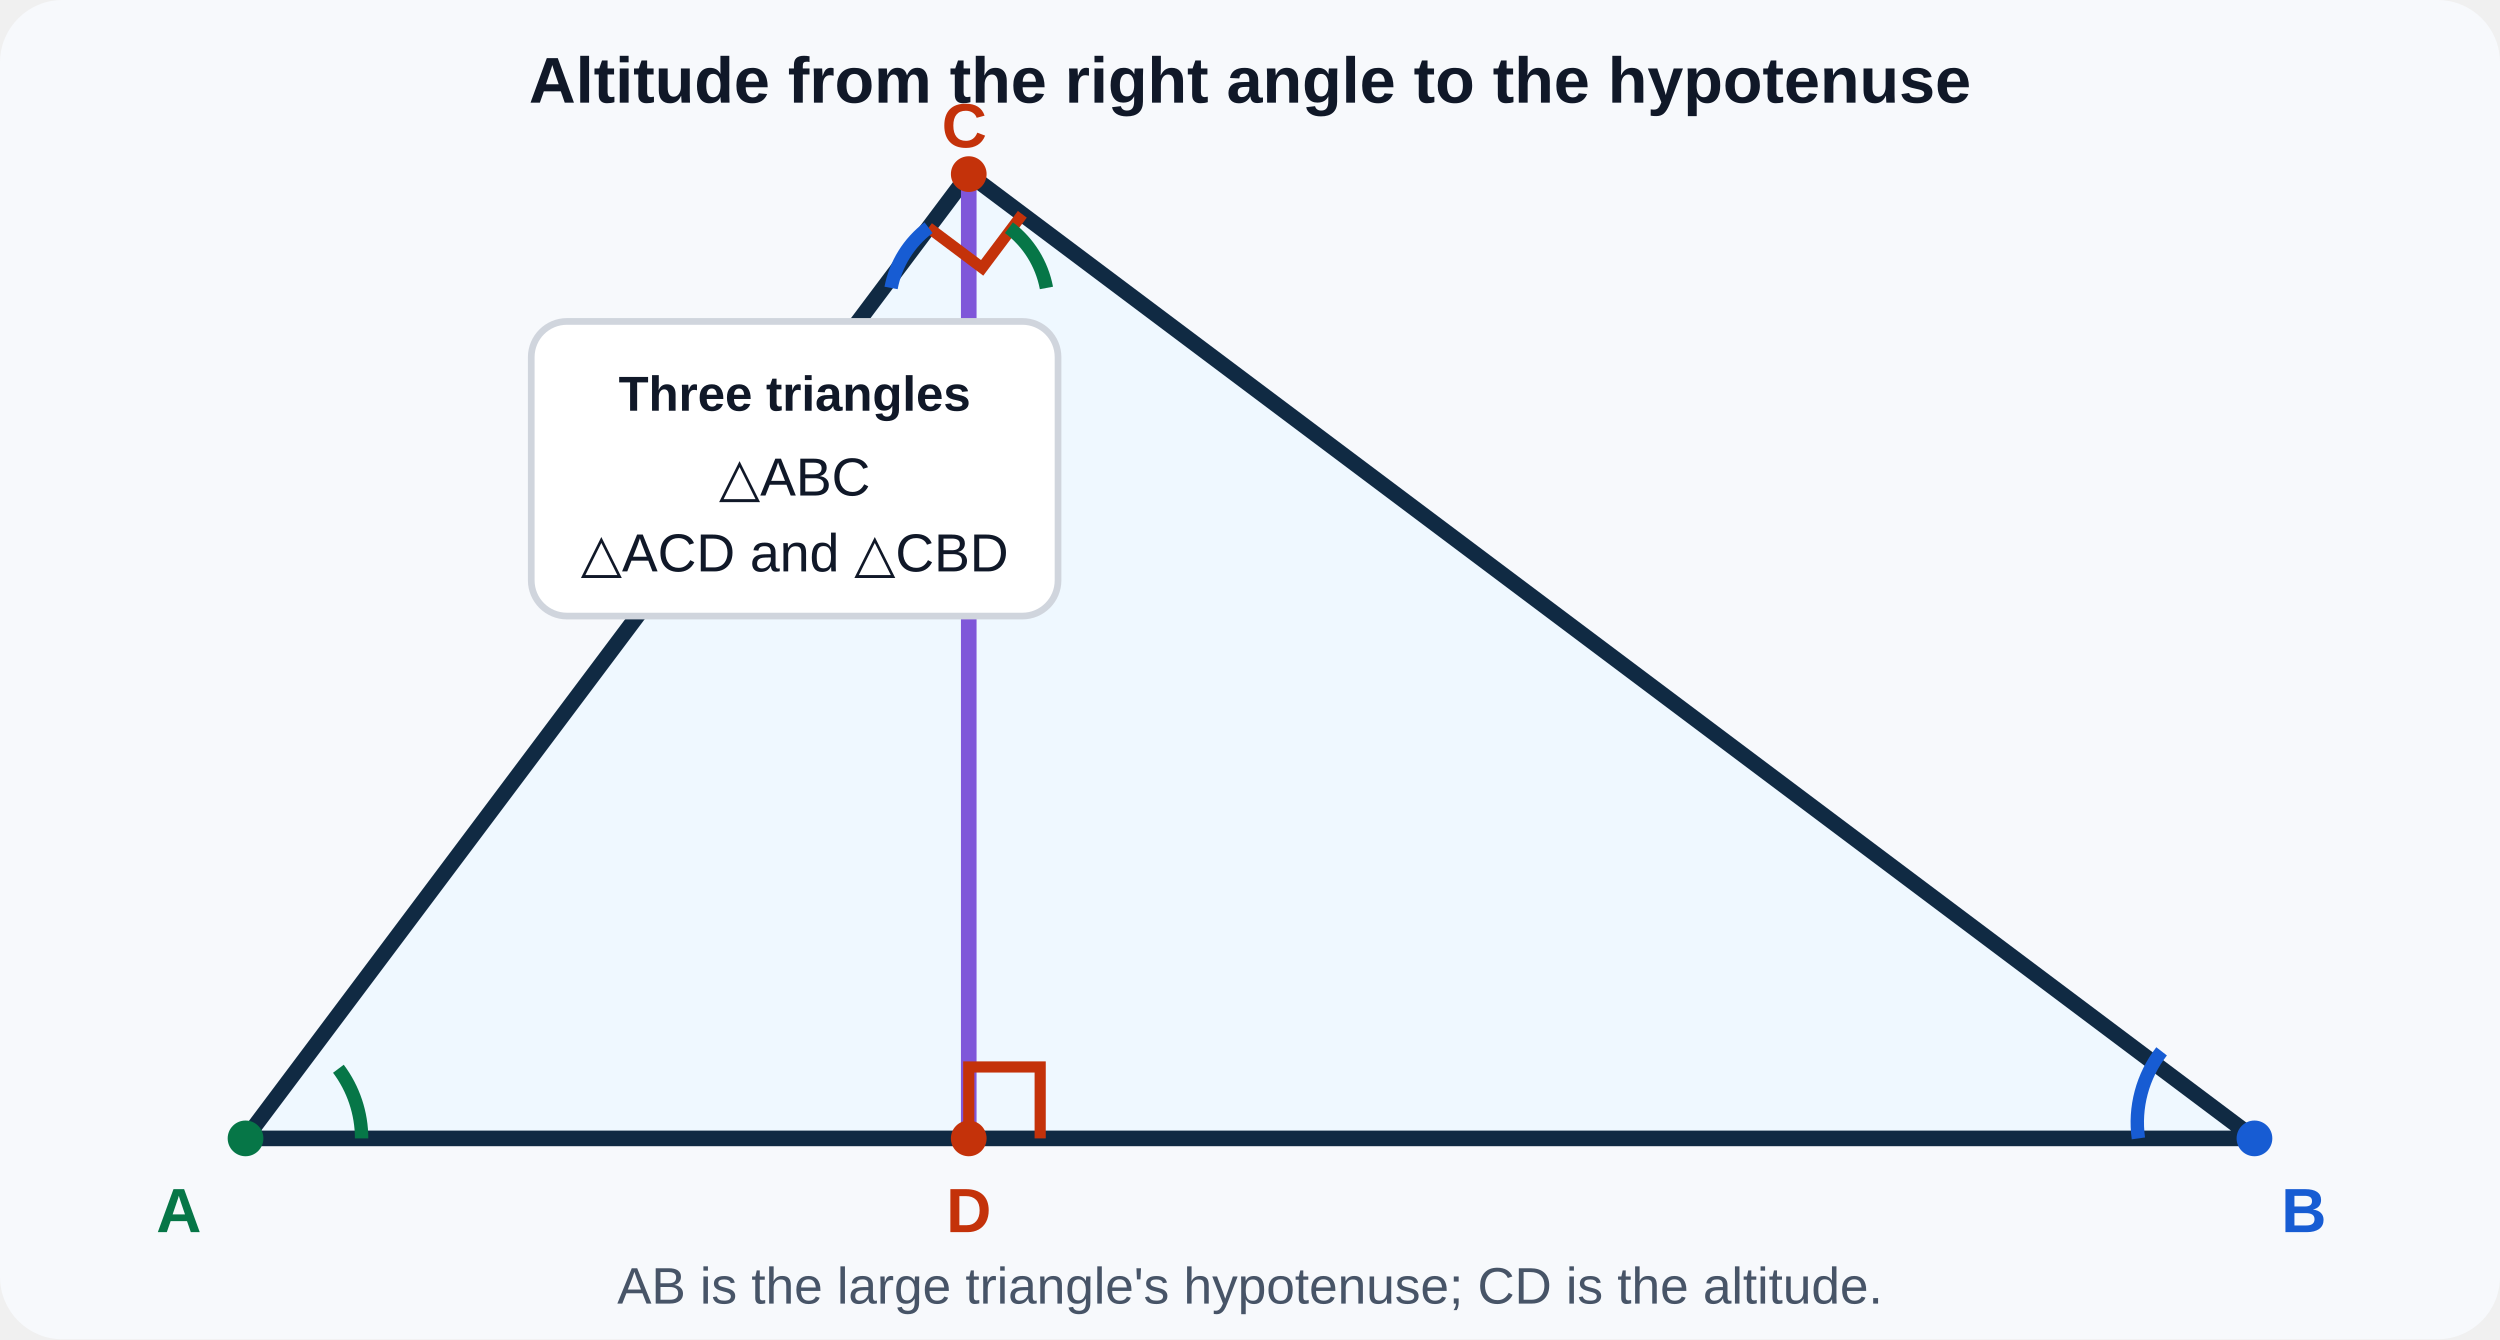
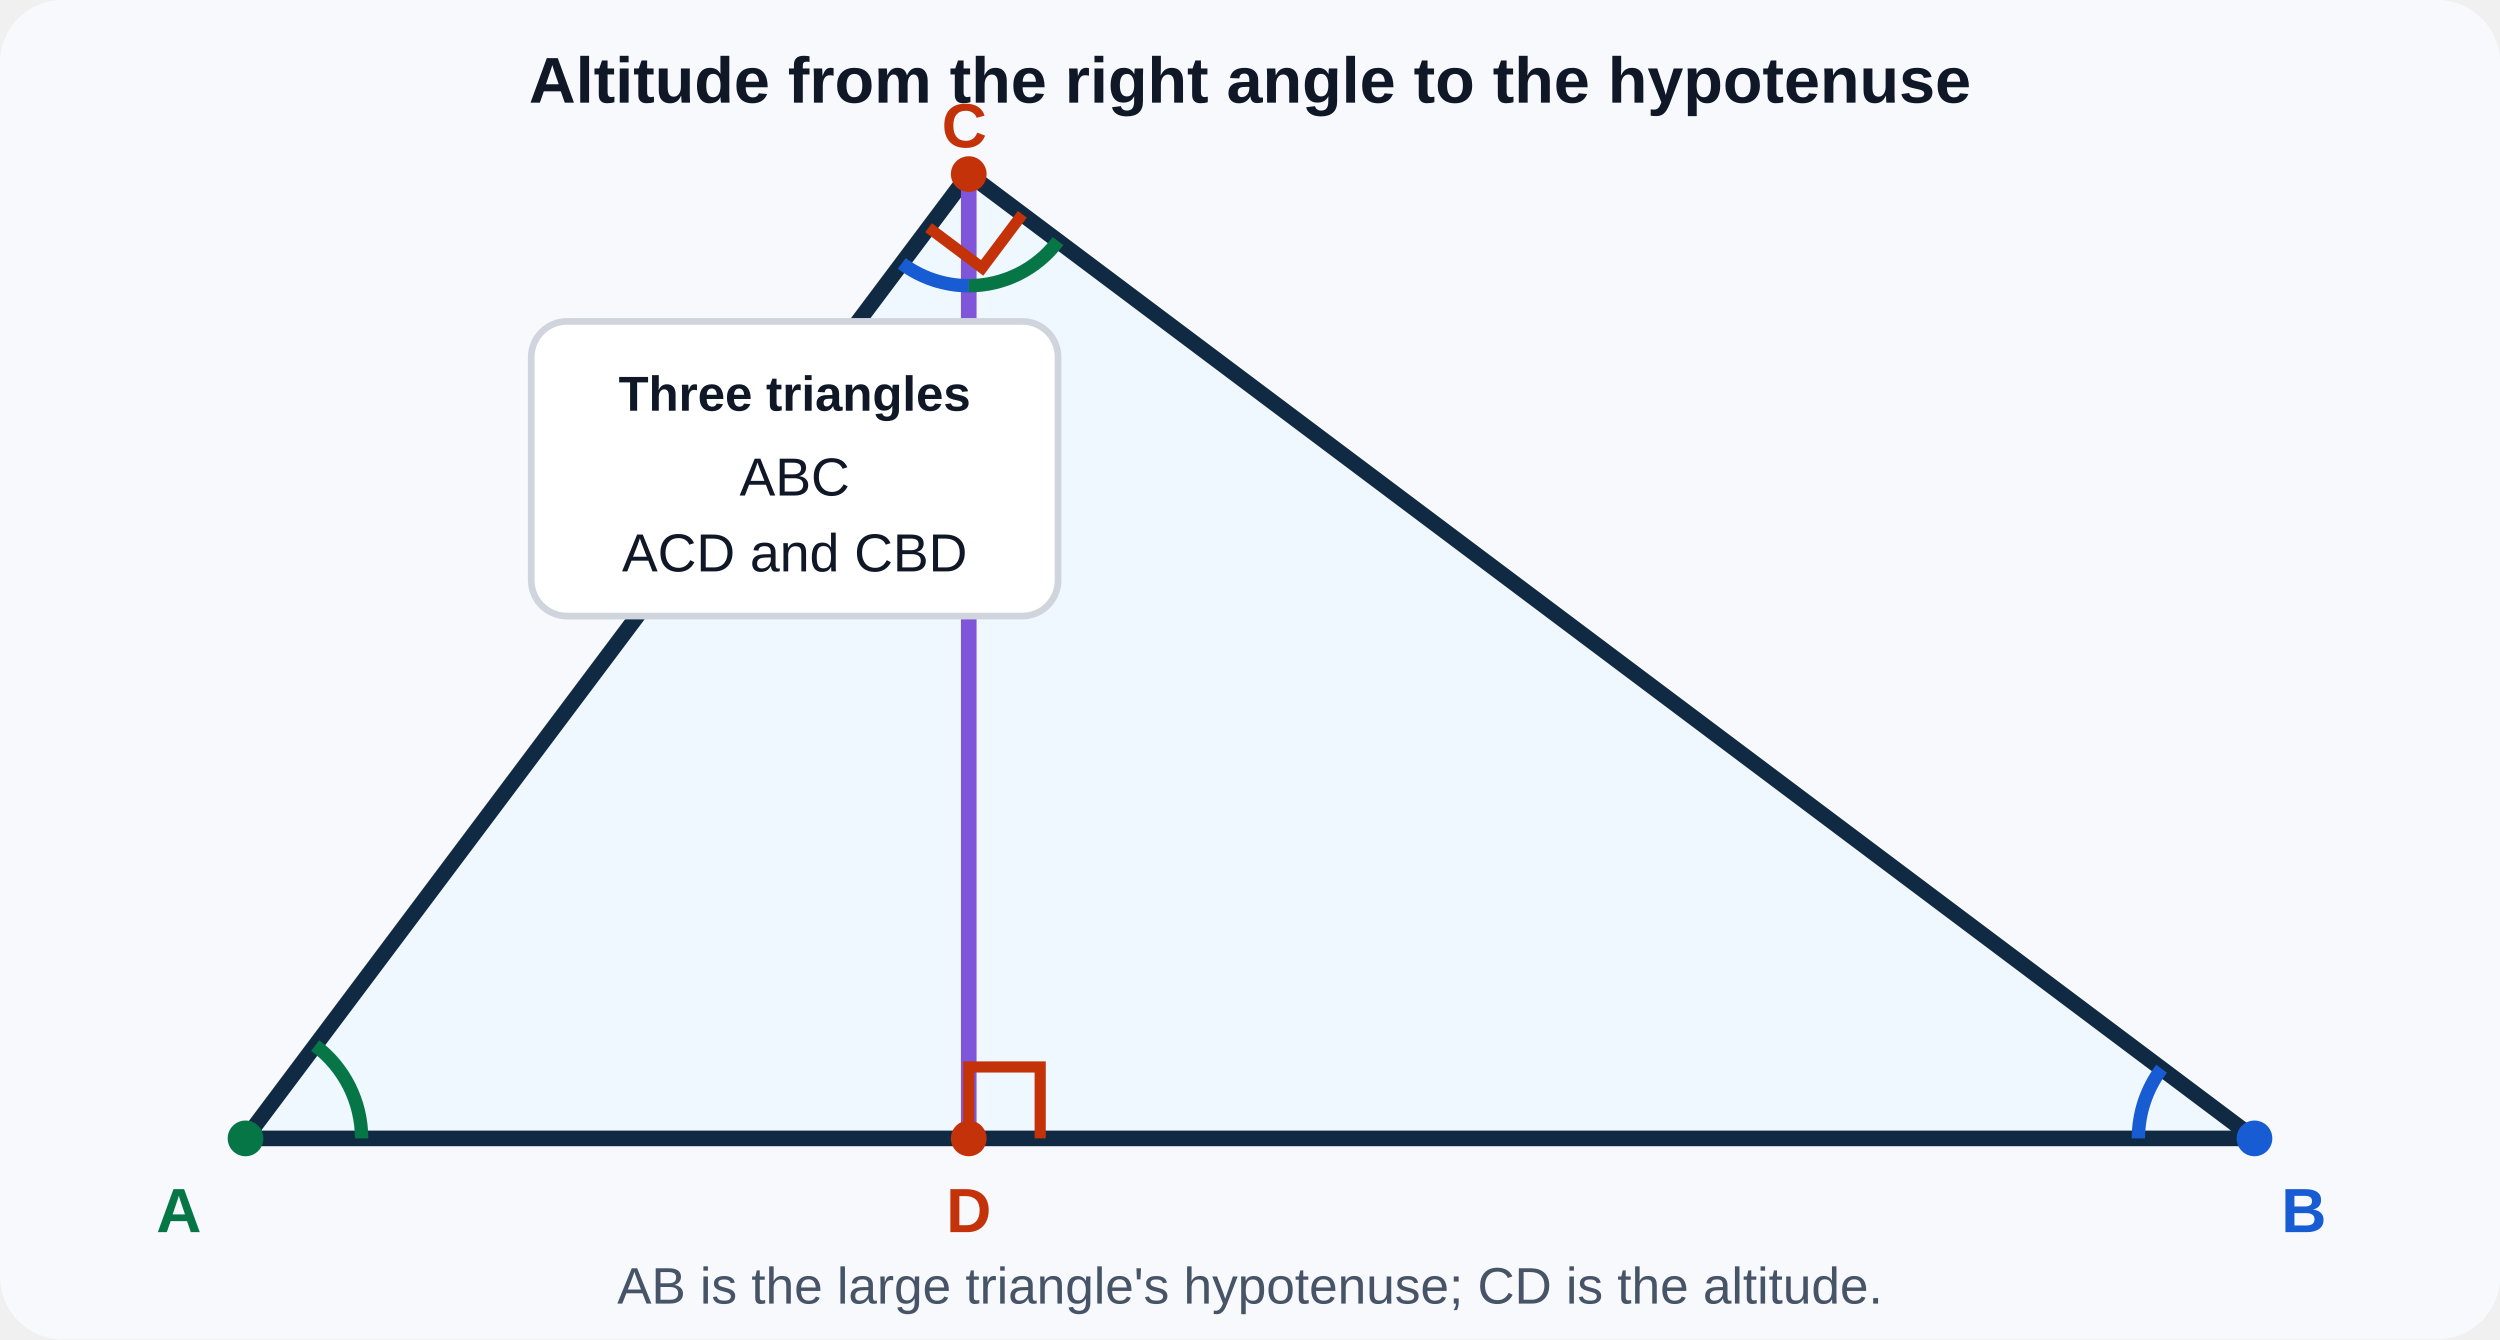
<svg xmlns="http://www.w3.org/2000/svg" width="1120" height="600" viewBox="0 0 1120 600" role="img" aria-labelledby="title desc">
  <rect width="1120" height="600" rx="28" fill="#f7f9fc" />
  <g font-family="Arial, Helvetica, sans-serif" fill="#101828">
    <text x="560" y="46" text-anchor="middle" font-size="29" font-weight="700">Altitude from the right angle to the hypotenuse</text>
    <path d="M110 510 L1010 510 L434 78 Z" fill="#eff8ff" stroke="#102a43" stroke-width="7" stroke-linejoin="round" />
    <path d="M434 78 L434 510" stroke="#7f56d9" stroke-width="7" />
    <path d="M416 102 L440 120 L458 96" fill="none" stroke="#c4320a" stroke-width="5" />
    <path d="M434 510 L434 478 L466 478 L466 510" fill="none" stroke="#c4320a" stroke-width="5" />
-     <path d="M162 510 A52 52 0 0 0 151.6 478.8" fill="none" stroke="#067647" stroke-width="6" />
-     <path d="M958 510 A52 52 0 0 1 968.4 471" fill="none" stroke="#175cd3" stroke-width="6" />
-     <path d="M416 102 A44 44 0 0 0 399.2 129" fill="none" stroke="#175cd3" stroke-width="6" />
-     <path d="M452 102 A44 44 0 0 1 468.8 129" fill="none" stroke="#067647" stroke-width="6" />
+     <path d="M162 510 A52 52 0 0 0 141.2 468.4" fill="none" stroke="#067647" stroke-width="6" />
+     <path d="M958 510 A52 52 0 0 1 968.4 478.8" fill="none" stroke="#175cd3" stroke-width="6" />
+     <path d="M404 118 A50 50 0 0 0 434 128" fill="none" stroke="#175cd3" stroke-width="6" />
+     <path d="M434 128 A50 50 0 0 0 474 108" fill="none" stroke="#067647" stroke-width="6" />
    <circle cx="110" cy="510" r="8" fill="#067647" />
    <circle cx="1010" cy="510" r="8" fill="#175cd3" />
    <circle cx="434" cy="78" r="8" fill="#c4320a" />
    <circle cx="434" cy="510" r="8" fill="#c4320a" />
    <text x="70" y="552" font-size="28" font-weight="700" fill="#067647">A</text>
    <text x="1022" y="552" font-size="28" font-weight="700" fill="#175cd3">B</text>
    <text x="432" y="66" text-anchor="middle" font-size="28" font-weight="700" fill="#c4320a">C</text>
    <text x="434" y="552" text-anchor="middle" font-size="28" font-weight="700" fill="#c4320a">D</text>
    <rect x="238" y="144" width="236" height="132" rx="16" fill="#ffffff" stroke="#d0d5dd" stroke-width="3" />
    <text x="356" y="184" text-anchor="middle" font-size="22" font-weight="700">Three triangles</text>
-     <text x="356" y="222" text-anchor="middle" font-size="24">△ABC</text>
-     <text x="356" y="256" text-anchor="middle" font-size="24">△ACD and △CBD</text>
+     <text x="356" y="222" text-anchor="middle" font-size="24">ABC</text>
+     <text x="356" y="256" text-anchor="middle" font-size="24">ACD and CBD</text>
    <text x="560" y="584" text-anchor="middle" font-size="23" fill="#475467">AB is the large triangle's hypotenuse; CD is the altitude.</text>
  </g>
</svg>
